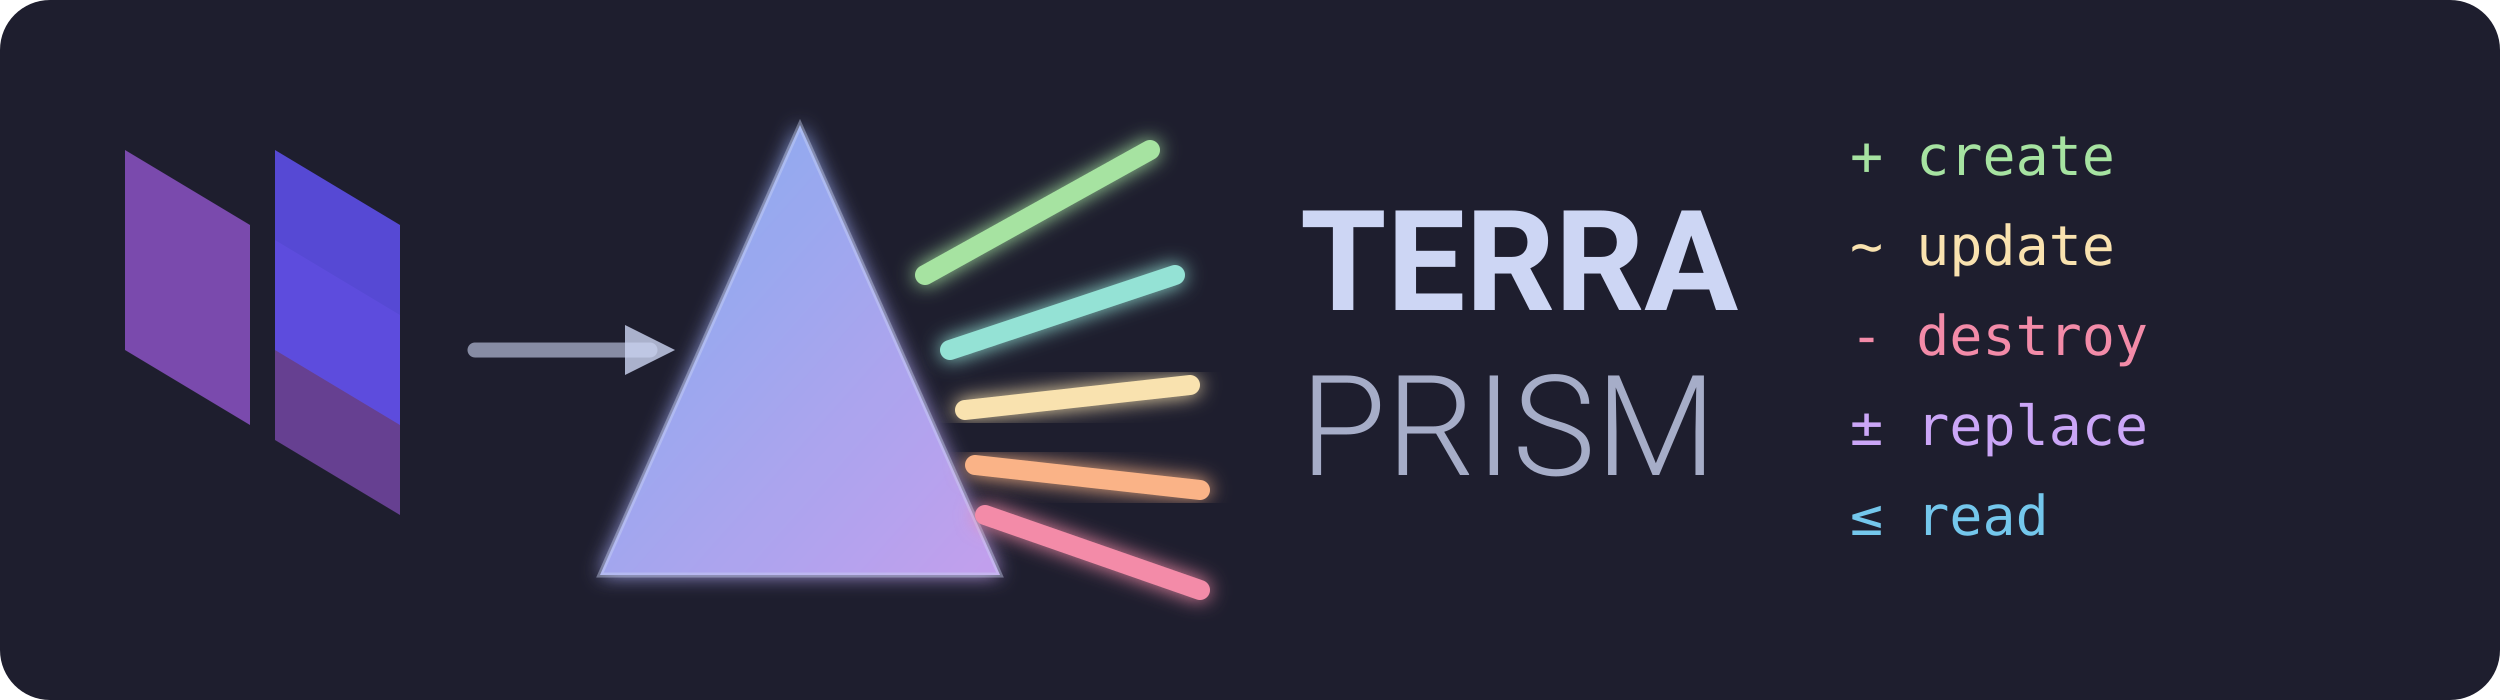
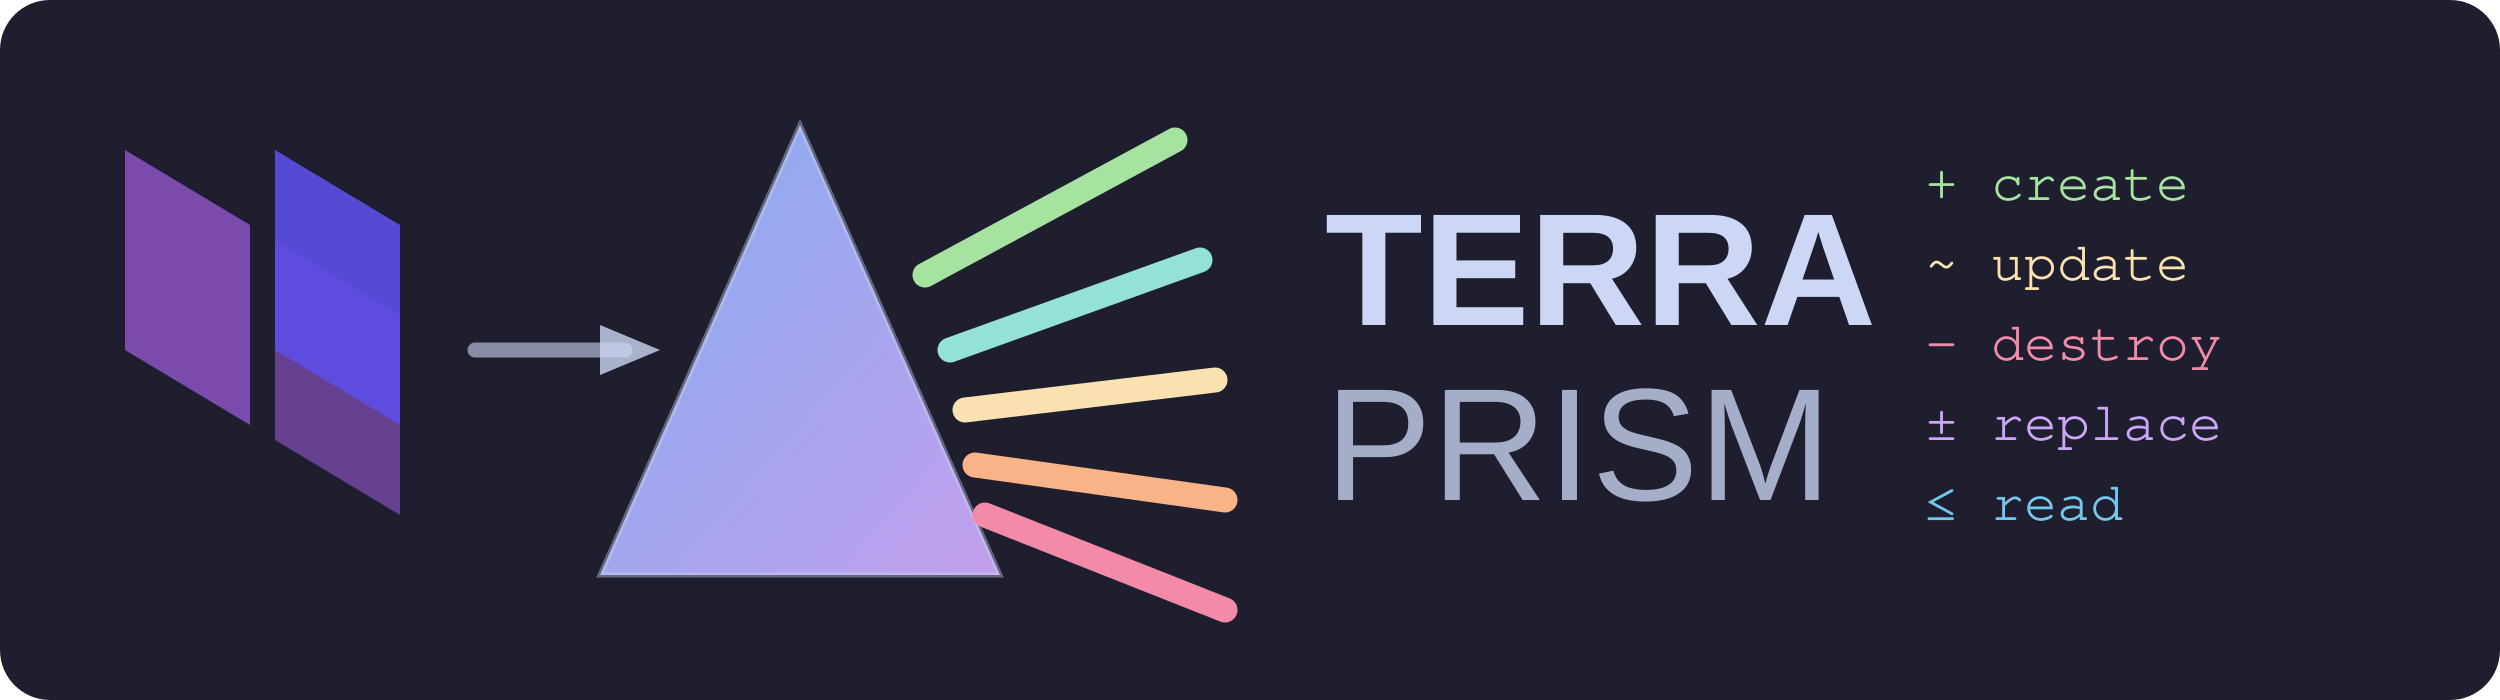
<svg xmlns="http://www.w3.org/2000/svg" viewBox="0 0 500 140">
  <defs>
    <linearGradient id="prismGradient" x1="0%" y1="0%" x2="100%" y2="100%">
-       <stop offset="0%" style="stop-color:#89b4fa;stop-opacity:1" />
-       <stop offset="100%" style="stop-color:#cba6f7;stop-opacity:1" />
+       <stop offset="0%" stop-color="#89b4fa" />
+       <stop offset="100%" stop-color="#cba6f7" />
    </linearGradient>
-     <linearGradient id="rainbow" x1="0%" y1="0%" x2="0%" y2="100%">
-       <stop offset="0%" style="stop-color:#a6e3a1" />
-       <stop offset="33%" style="stop-color:#f9e2af" />
-       <stop offset="66%" style="stop-color:#f38ba8" />
-       <stop offset="100%" style="stop-color:#cba6f7" />
-     </linearGradient>
-     <filter id="glow" x="-50%" y="-50%" width="200%" height="200%">
-       <feGaussianBlur stdDeviation="2" result="coloredBlur" />
-       <feMerge>
-         <feMergeNode in="coloredBlur" />
-         <feMergeNode in="SourceGraphic" />
-       </feMerge>
-     </filter>
  </defs>
  <rect width="500" height="140" fill="#1e1e2e" rx="10" />
  <g transform="translate(25, 30)">
    <polygon points="0,0 25,15 25,55 0,40" fill="#844fba" opacity="0.9" />
    <polygon points="30,18 55,33 55,73 30,58" fill="#844fba" opacity="0.7" />
-     <polygon points="30,0 55,15 55,15 30,0" fill="#844fba" opacity="0.5" />
    <polygon points="30,0 55,15 55,55 30,40" fill="#5c4ee5" opacity="0.9" />
  </g>
-   <line x1="95" y1="70" x2="130" y2="70" stroke="#cdd6f4" stroke-width="3" stroke-linecap="round" opacity="0.6" />
-   <polygon points="125,65 135,70 125,75" fill="#cdd6f4" opacity="0.8" />
-   <polygon points="160,25 200,115 120,115" fill="url(#prismGradient)" filter="url(#glow)" opacity="0.95" />
+   <line x1="95" y1="70" x2="125" y2="70" stroke="#cdd6f4" stroke-width="3" stroke-linecap="round" opacity="0.6" />
+   <polygon points="120,65 132,70 120,75" fill="#cdd6f4" opacity="0.8" />
+   <polygon points="160,25 200,115 120,115" fill="url(#prismGradient)" opacity="0.95" />
  <polygon points="160,25 200,115 120,115" fill="none" stroke="#cdd6f4" stroke-width="1" opacity="0.4" />
-   <line x1="185" y1="55" x2="230" y2="30" stroke="#a6e3a1" stroke-width="4" stroke-linecap="round" filter="url(#glow)" />
-   <line x1="190" y1="70" x2="235" y2="55" stroke="#94e2d5" stroke-width="4" stroke-linecap="round" filter="url(#glow)" />
-   <line x1="193" y1="82" x2="238" y2="77" stroke="#f9e2af" stroke-width="4" stroke-linecap="round" filter="url(#glow)" />
-   <line x1="195" y1="93" x2="240" y2="98" stroke="#fab387" stroke-width="4" stroke-linecap="round" filter="url(#glow)" />
-   <line x1="197" y1="103" x2="240" y2="118" stroke="#f38ba8" stroke-width="4" stroke-linecap="round" filter="url(#glow)" />
-   <text x="260" y="62" font-family="system-ui, -apple-system, 'Segoe UI', Roboto, sans-serif" font-size="28" font-weight="700" fill="#cdd6f4">
-     TERRA
-   </text>
-   <text x="260" y="95" font-family="system-ui, -apple-system, 'Segoe UI', Roboto, sans-serif" font-size="28" font-weight="300" fill="#a6adc8">
-     PRISM
-   </text>
-   <g transform="translate(370, 35)" font-family="monospace" font-size="11">
-     <text x="0" y="0" fill="#a6e3a1">+ create</text>
-     <text x="0" y="18" fill="#f9e2af">~ update</text>
-     <text x="0" y="36" fill="#f38ba8">- destroy</text>
-     <text x="0" y="54" fill="#cba6f7">± replace</text>
-     <text x="0" y="72" fill="#74c7ec">≤ read</text>
-   </g>
+   <line x1="185" y1="55" x2="235" y2="28" stroke="#a6e3a1" stroke-width="5" stroke-linecap="round" />
+   <line x1="190" y1="70" x2="240" y2="52" stroke="#94e2d5" stroke-width="5" stroke-linecap="round" />
+   <line x1="193" y1="82" x2="243" y2="76" stroke="#f9e2af" stroke-width="5" stroke-linecap="round" />
+   <line x1="195" y1="93" x2="245" y2="100" stroke="#fab387" stroke-width="5" stroke-linecap="round" />
+   <line x1="197" y1="103" x2="245" y2="122" stroke="#f38ba8" stroke-width="5" stroke-linecap="round" />
+   <text x="265" y="65" font-family="Arial, sans-serif" font-size="32" font-weight="bold" fill="#cdd6f4">TERRA</text>
+   <text x="265" y="100" font-family="Arial, sans-serif" font-size="32" font-weight="300" fill="#a6adc8">PRISM</text>
+   <text x="385" y="40" font-family="Courier, monospace" font-size="11" fill="#a6e3a1">+ create</text>
+   <text x="385" y="56" font-family="Courier, monospace" font-size="11" fill="#f9e2af">~ update</text>
+   <text x="385" y="72" font-family="Courier, monospace" font-size="11" fill="#f38ba8">- destroy</text>
+   <text x="385" y="88" font-family="Courier, monospace" font-size="11" fill="#cba6f7">± replace</text>
+   <text x="385" y="104" font-family="Courier, monospace" font-size="11" fill="#74c7ec">≤ read</text>
</svg>
